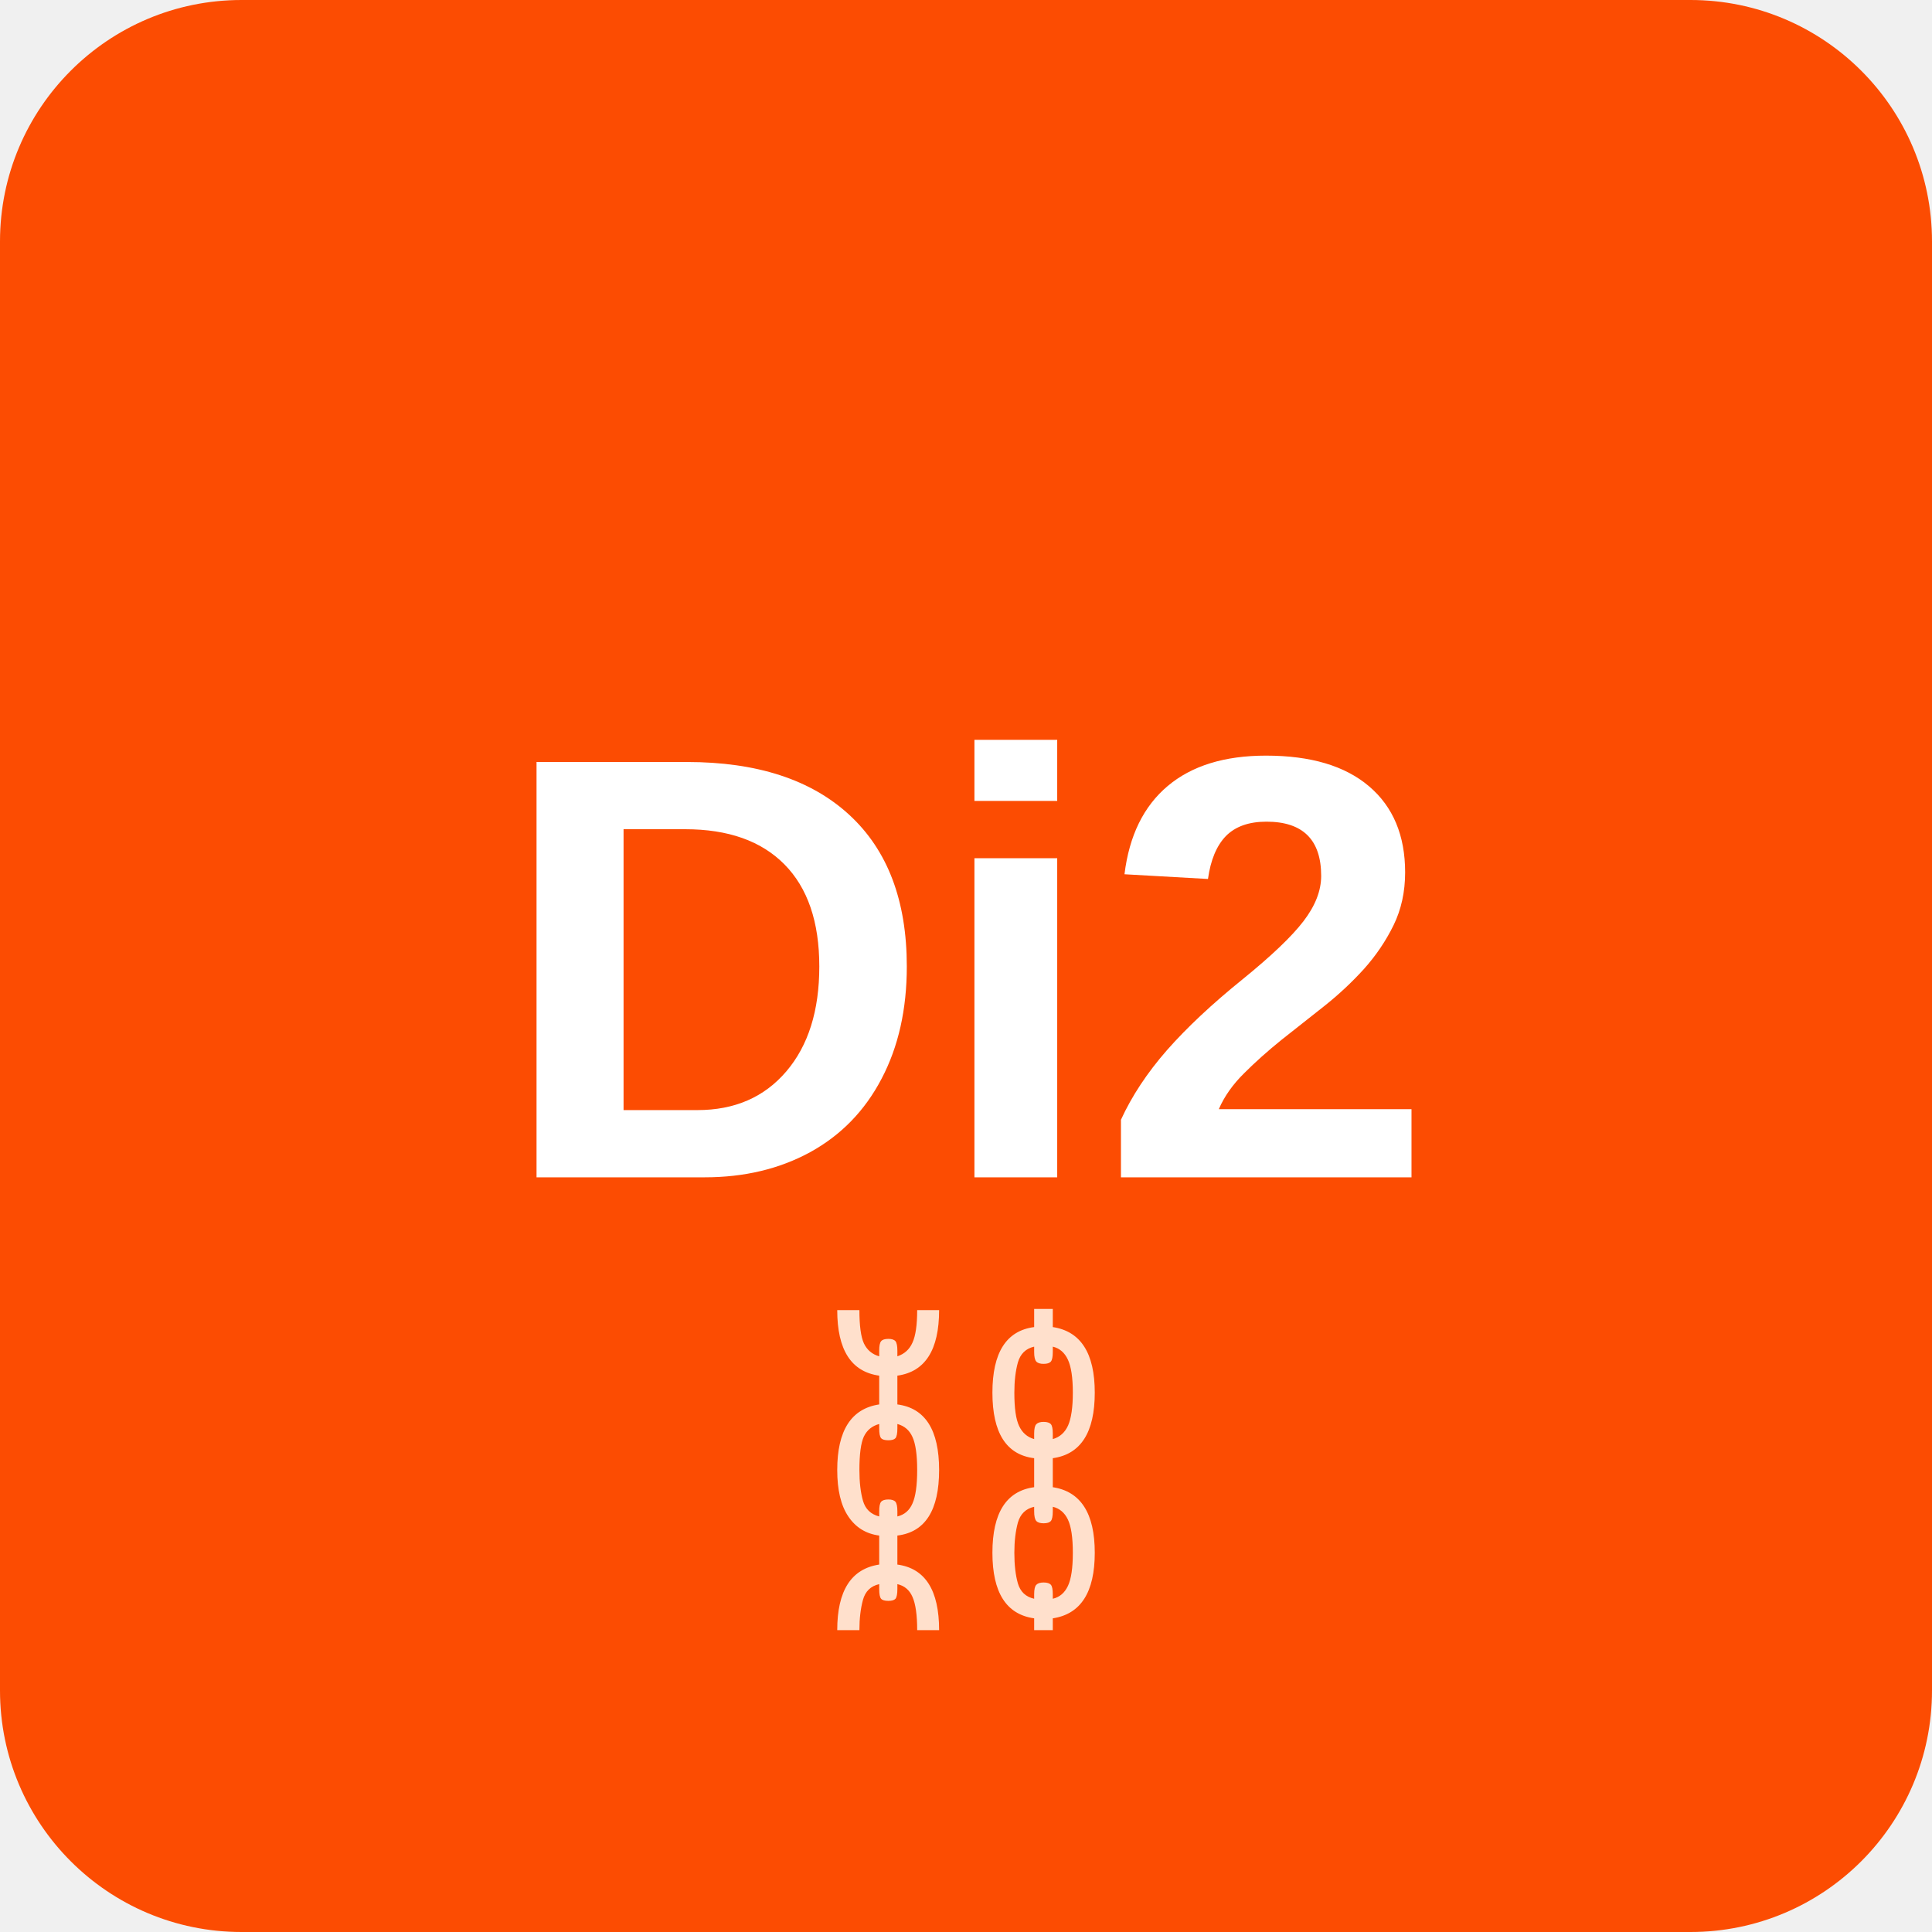
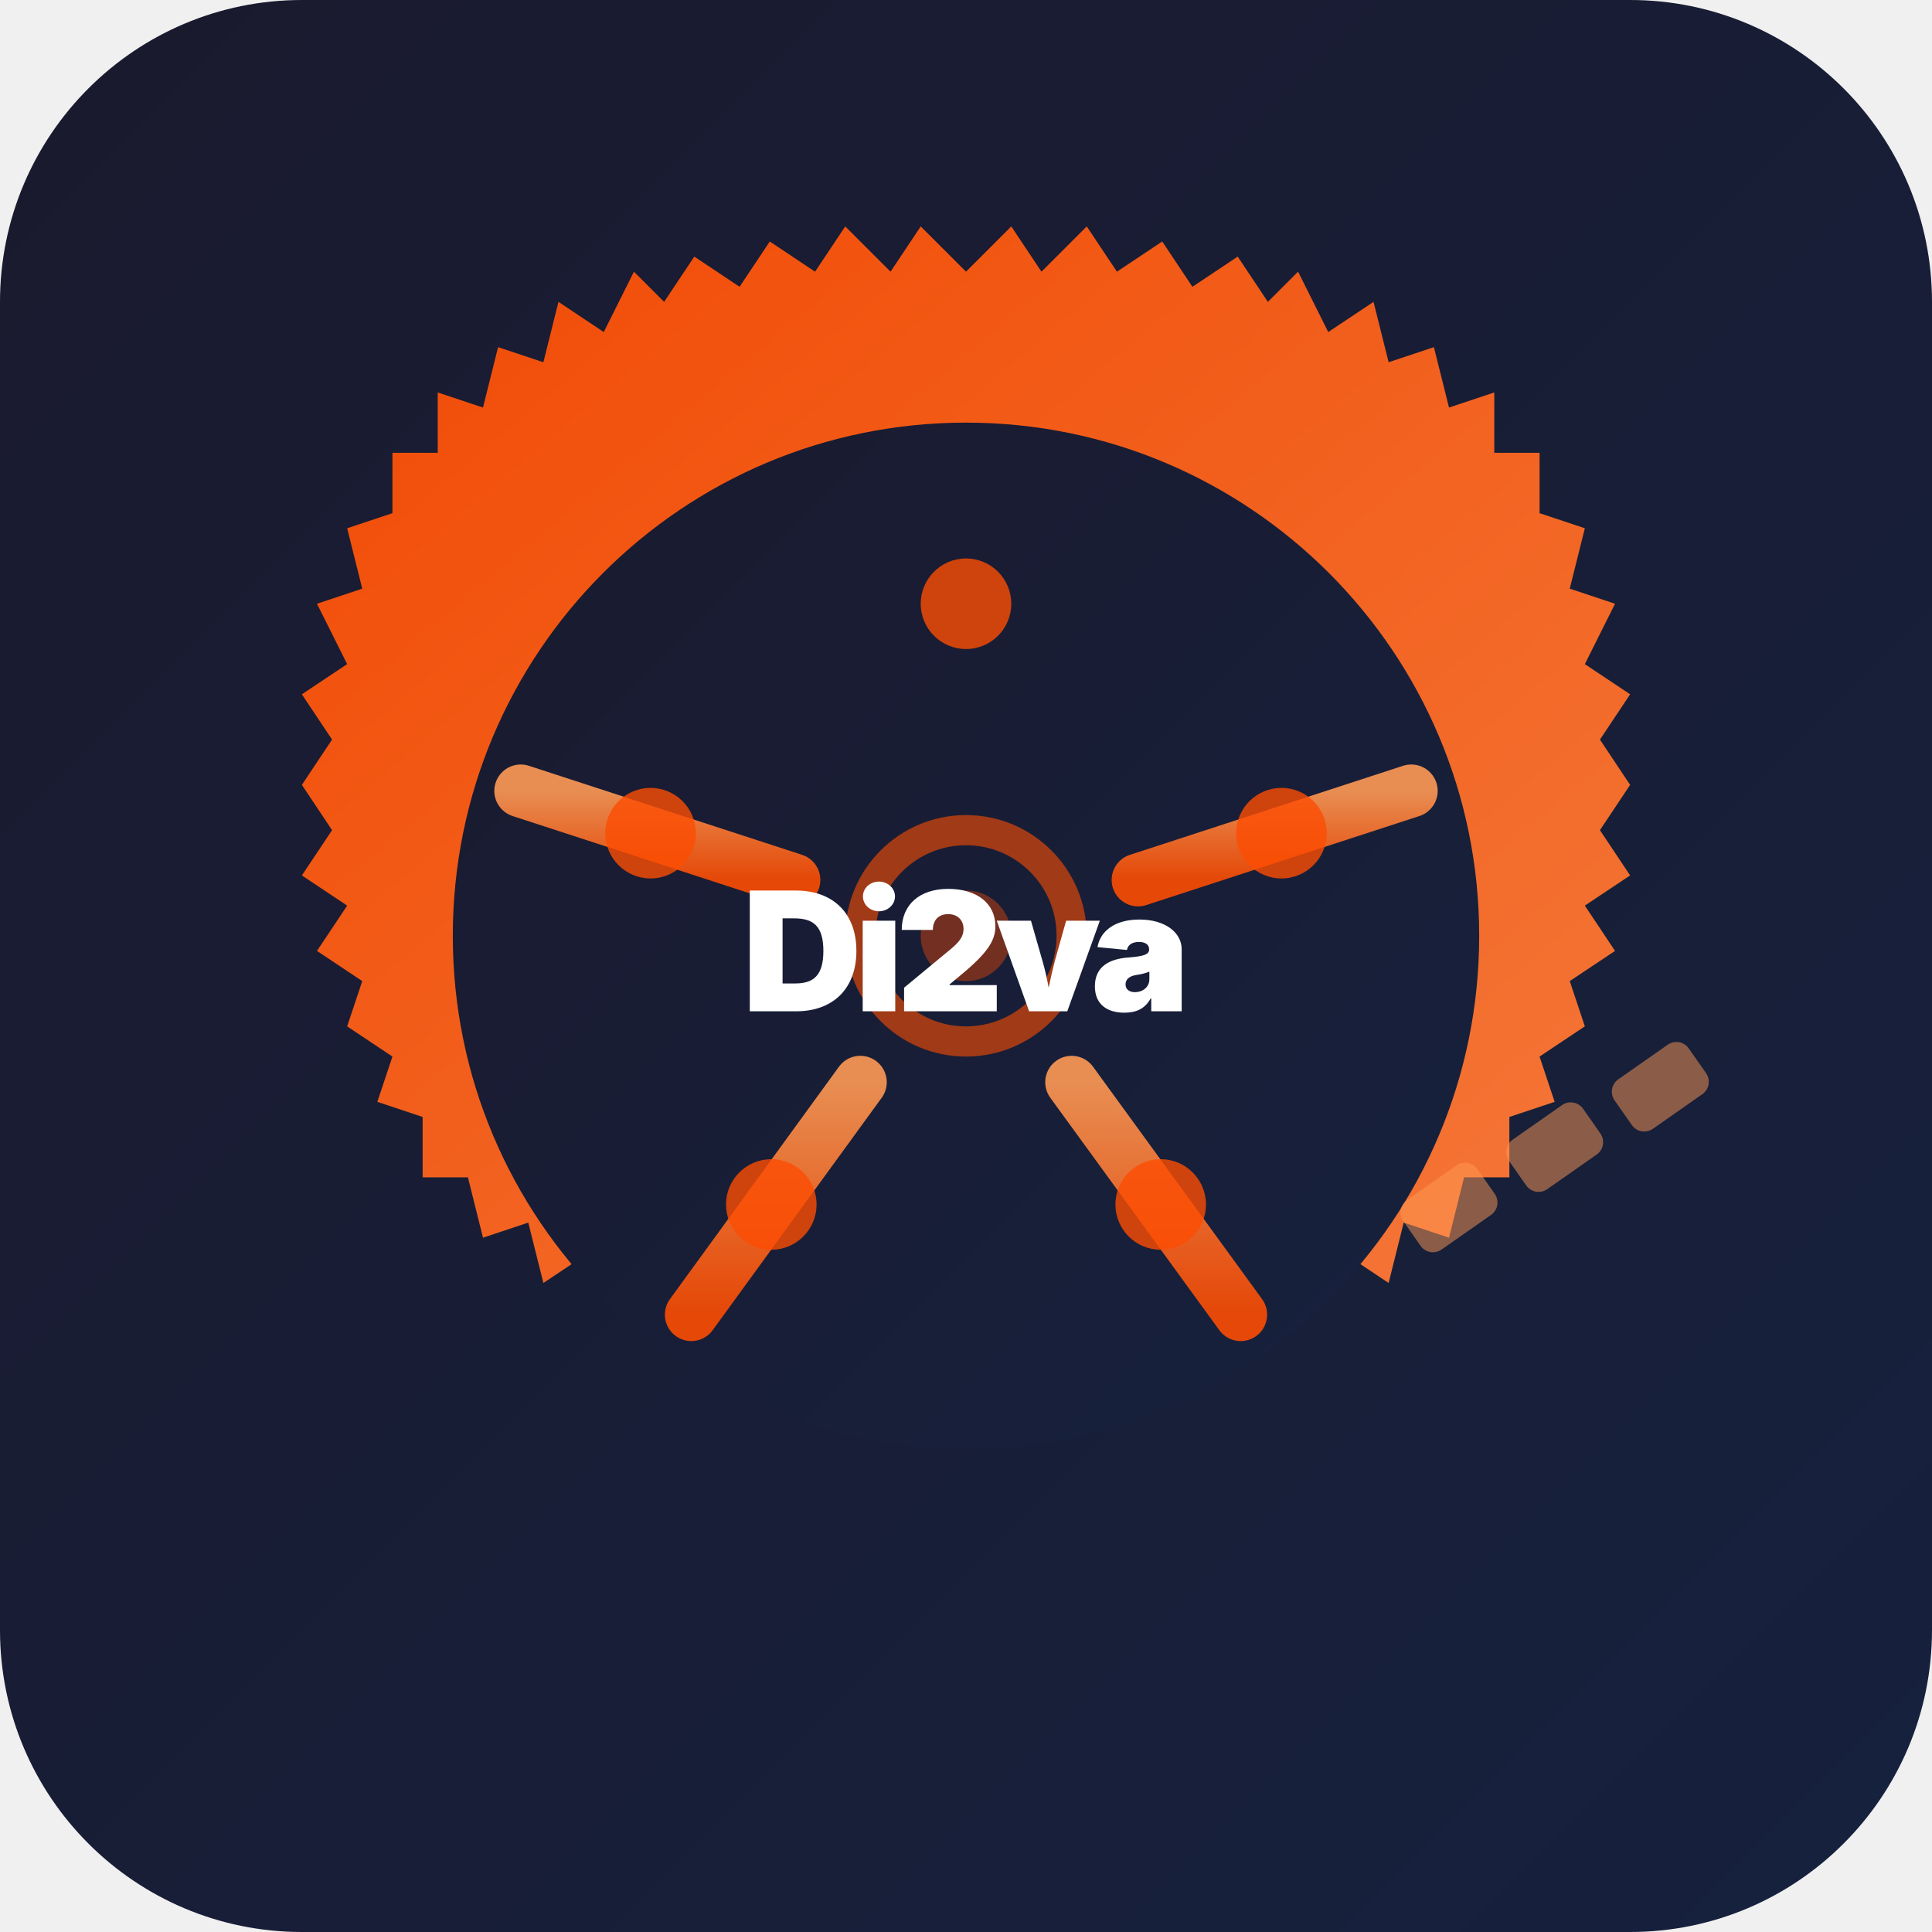
<svg xmlns="http://www.w3.org/2000/svg" viewBox="0 0 128 128" width="128" height="128">
-   <rect width="128" height="128" rx="16" fill="#fc4c02" />
-   <text x="64" y="78" text-anchor="middle" font-family="Arial, sans-serif" font-weight="bold" font-size="40" fill="white">Di2</text>
-   <text x="64" y="108" text-anchor="middle" font-family="Arial, sans-serif" font-size="28" fill="#ffe0cc">⛓</text>
+   <defs>
+     <linearGradient id="bg" x1="0" y1="0" x2="1" y2="1">
+       <stop offset="0%" stop-color="#1a1a2e" />
+       <stop offset="100%" stop-color="#16213e" />
+     </linearGradient>
+     <linearGradient id="gear1" x1="0" y1="0" x2="1" y2="1">
+       <stop offset="0%" stop-color="#fc4c02" />
+       <stop offset="100%" stop-color="#ff7e3a" />
+     </linearGradient>
+     <linearGradient id="gear2" x1="0" y1="0" x2="0" y2="1">
+       <stop offset="0%" stop-color="#ff9a56" />
+       <stop offset="100%" stop-color="#fc4c02" />
+     </linearGradient>
+   </defs>
+   <rect width="128" height="128" rx="20" fill="url(#bg)" />
+   <g transform="translate(64,62)">
+     <path d="M0,-44 L3,-47 L5,-44 L8,-47 L10,-44 L13,-46 L15,-43 L18,-45 L20,-42 L22,-44 L24,-40 L27,-42 L28,-38 L31,-39 L32,-35 L35,-36 L35,-32 L38,-32 L38,-28 L41,-27 L40,-23 L43,-22 L41,-18 L44,-16 L42,-13 L44,-10 L42,-7 L44,-4 L41,-2 L43,1 L40,3 L41,6 L38,8 L39,11 L36,12 L36,16 L33,16 L32,20 L29,19 L28,23 L25,21 L23,25 L20,23 L18,26 L15,24 L13,27 L10,24 L8,27 L5,24 L3,27 L0,24 L-3,27 L-5,24 L-8,27 L-10,24 L-13,27 L-15,24 L-18,26 L-20,23 L-23,25 L-25,21 L-28,23 L-29,19 L-32,20 L-33,16 L-36,16 L-36,12 L-39,11 L-38,8 L-41,6 L-40,3 L-43,1 L-41,-2 L-44,-4 L-42,-7 L-44,-10 L-42,-13 L-44,-16 L-41,-18 L-43,-22 L-40,-23 L-41,-27 L-38,-28 L-38,-32 L-35,-32 L-35,-36 L-32,-35 L-31,-39 L-28,-38 L-27,-42 L-24,-40 L-22,-44 L-20,-42 L-18,-45 L-15,-43 L-13,-46 L-10,-44 L-8,-47 L-5,-44 L-3,-47 Z" fill="url(#gear1)" opacity="0.95" />
+     <circle cx="0" cy="0" r="34" fill="url(#bg)" />
+     <g stroke="url(#gear2)" stroke-width="3.5" stroke-linecap="round" fill="none" opacity="0.9">
+       <line x1="0" y1="-12" x2="0" y2="-31" />
+       <line x1="11.4" y1="-3.7" x2="29.5" y2="-9.6" />
+       <line x1="7" y1="9.7" x2="18.2" y2="25.1" />
+       <line x1="-7" y1="9.7" x2="-18.2" y2="25.1" />
+       <line x1="-11.4" y1="-3.7" x2="-29.5" y2="-9.6" />
+     </g>
+     <g fill="#fc4c02" opacity="0.8">
+       <circle cx="0" cy="-22" r="3" />
+       <circle cx="20.9" cy="-6.8" r="3" />
+       <circle cx="12.9" cy="17.8" r="3" />
+       <circle cx="-12.9" cy="17.8" r="3" />
+       <circle cx="-20.9" cy="-6.8" r="3" />
+     </g>
+     <circle cx="0" cy="0" r="7" fill="none" stroke="#fc4c02" stroke-width="2" opacity="0.6" />
+     <circle cx="0" cy="0" r="3" fill="#fc4c02" opacity="0.4" />
+   </g>
+   <g opacity="0.5">
+     <rect x="93" y="78" width="6" height="4" rx="1" fill="#ff9a56" transform="rotate(-35,96,80)" />
+     <rect x="100" y="74" width="6" height="4" rx="1" fill="#ff9a56" transform="rotate(-35,103,76)" />
+     <rect x="107" y="70" width="6" height="4" rx="1" fill="#ff9a56" transform="rotate(-35,110,72)" />
+   </g>
+   <g transform="translate(64,62)">
+     <text x="0" y="5" text-anchor="middle" font-family="system-ui,-apple-system,sans-serif" font-weight="900" font-size="11" fill="white" letter-spacing="-0.5">Di2va</text>
+   </g>
</svg>
